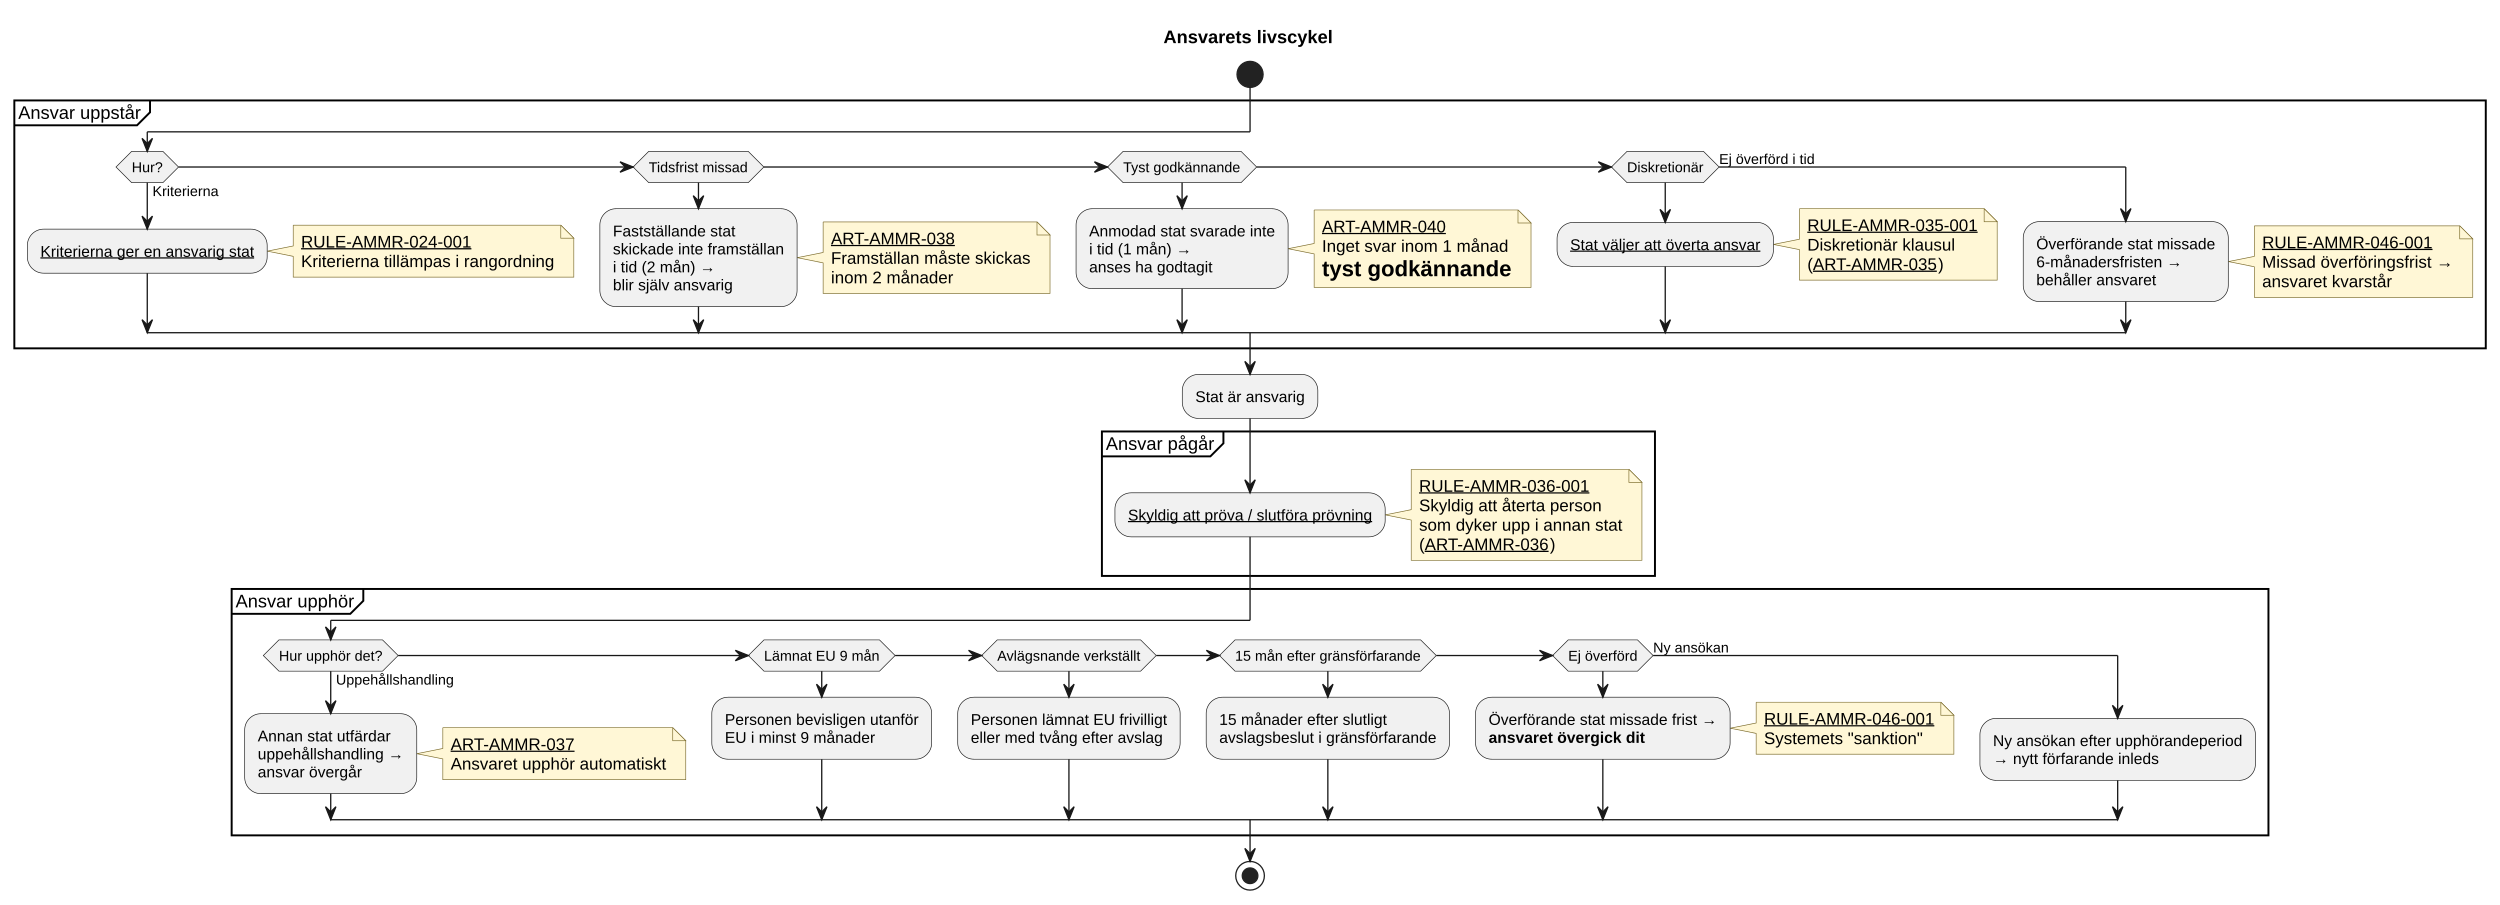
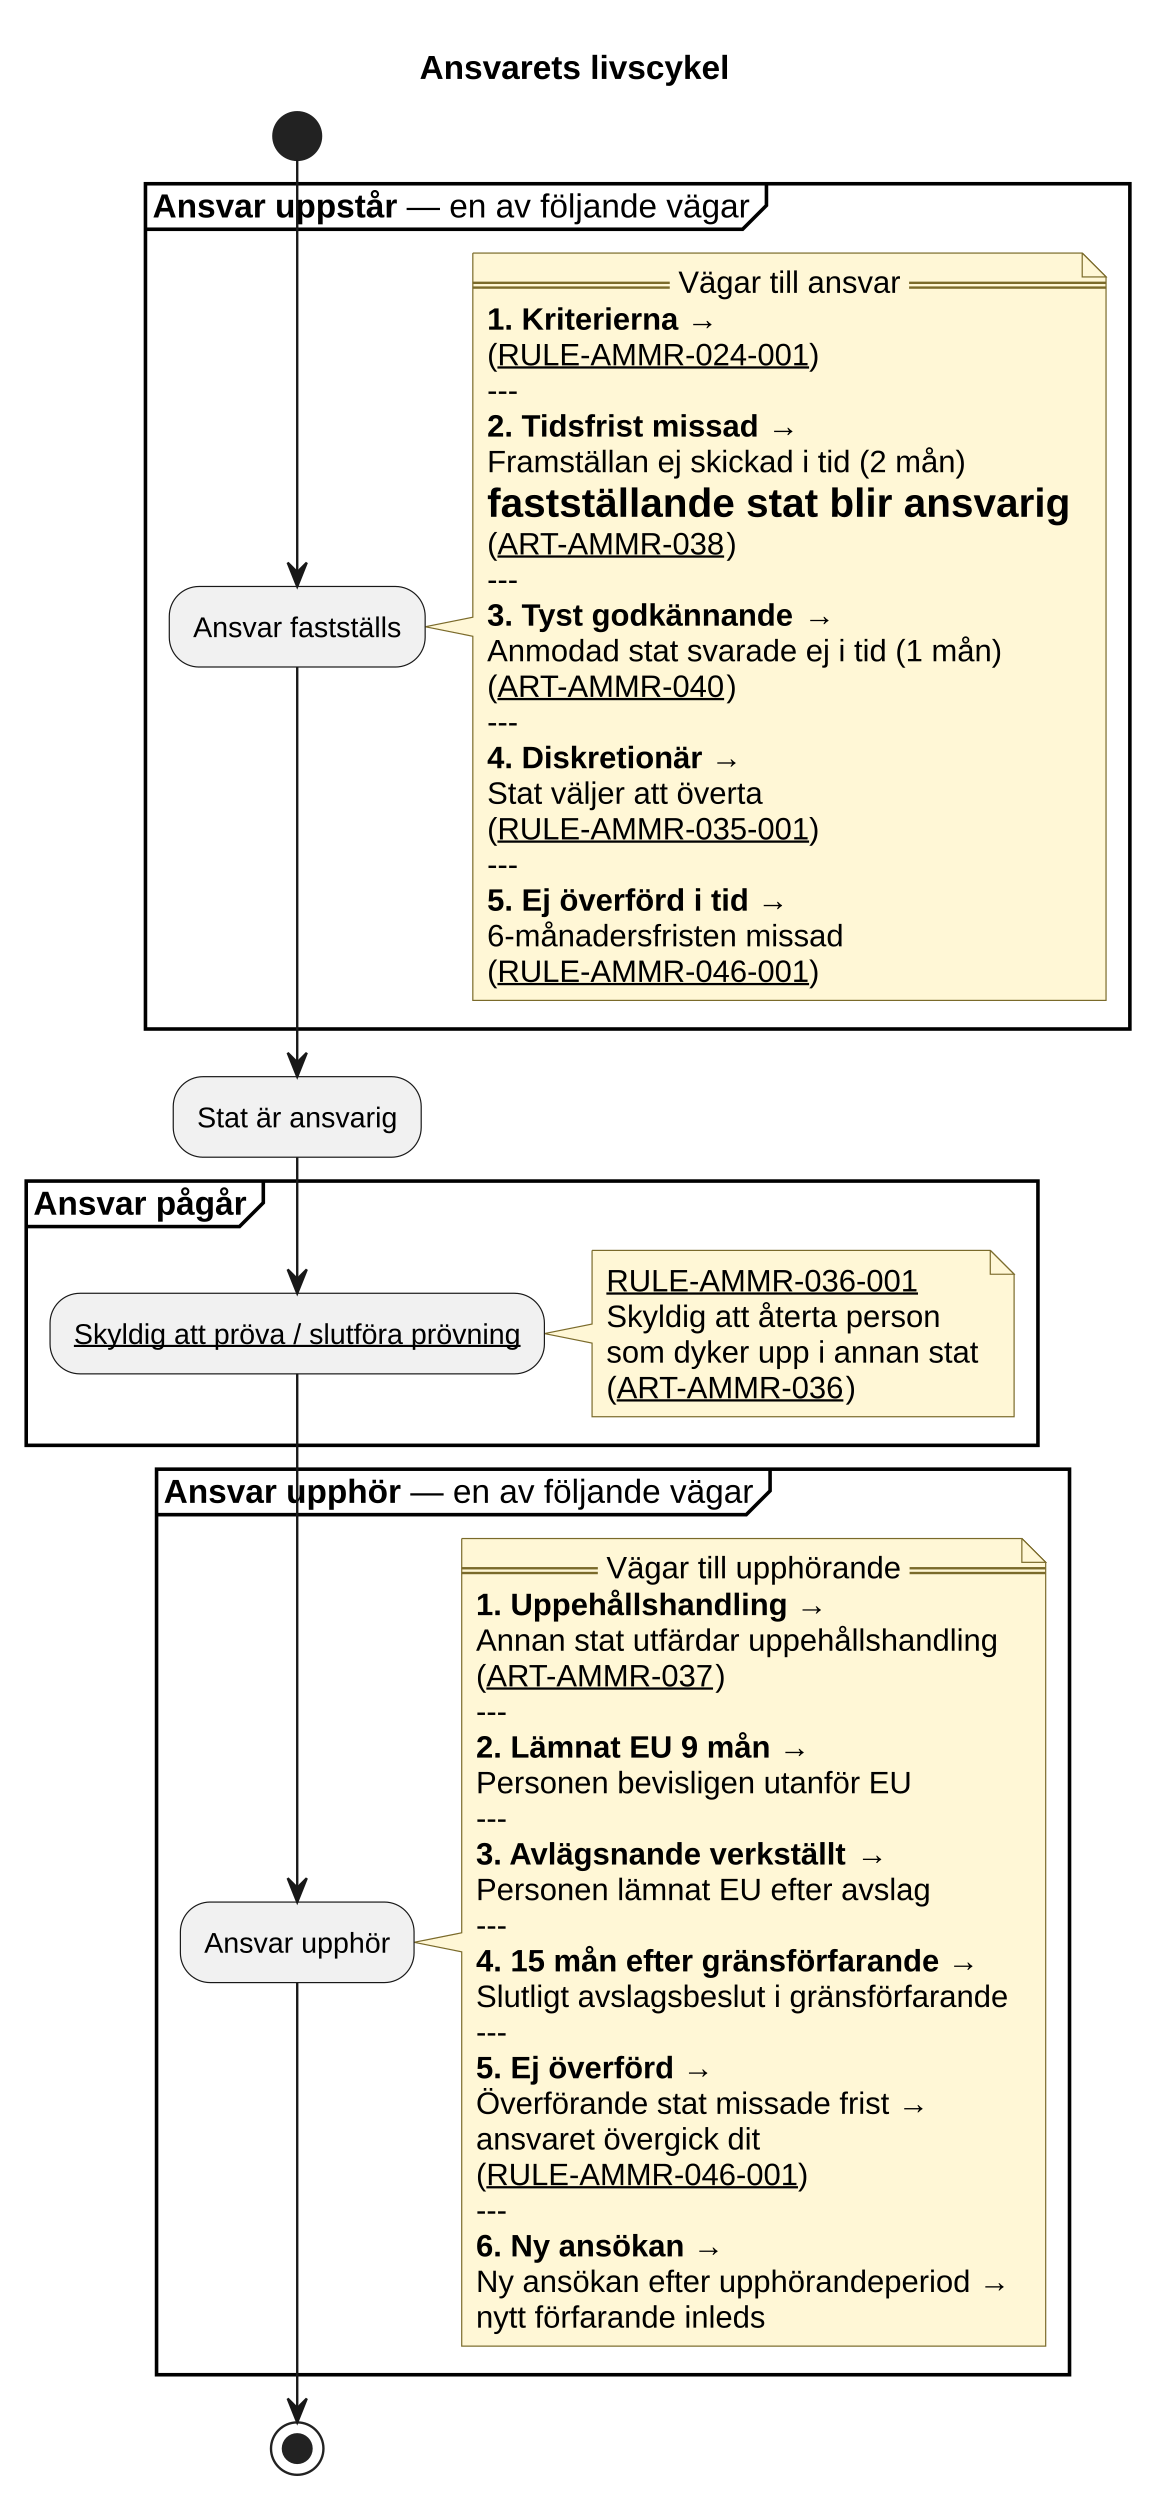
- <svg xmlns="http://www.w3.org/2000/svg" xmlns:xlink="http://www.w3.org/1999/xlink" contentStyleType="text/css" data-diagram-type="ACTIVITY" height="694px" preserveAspectRatio="none" style="width:1919px;height:694px;background:#FFFFFF;" version="1.1" viewBox="0 0 1919 694" width="1919px" zoomAndPan="magnify">
+ <svg xmlns="http://www.w3.org/2000/svg" xmlns:xlink="http://www.w3.org/1999/xlink" contentStyleType="text/css" data-diagram-type="ACTIVITY" height="1049px" preserveAspectRatio="none" style="width:485px;height:1049px;background:#FFFFFF;" version="1.1" viewBox="0 0 485 1049" width="485px" zoomAndPan="magnify">
  <defs />
  <g>
    <g class="title" data-source-line="18">
-       <text fill="#000000" font-family="Arial" font-size="14" font-weight="bold" lengthAdjust="spacing" textLength="129.978" x="893.053" y="33.132">Ansvarets livscykel</text>
+       <text fill="#000000" font-family="Arial" font-size="14" font-weight="bold" lengthAdjust="spacing" textLength="129.978" x="176.058" y="33.132">Ansvarets livscykel</text>
    </g>
-     <ellipse cx="959.542" cy="57.099" fill="#222222" rx="10" ry="10" style="stroke:#222222;stroke-width:1;" />
-     <rect fill="none" height="190.294" style="stroke:#000000;stroke-width:1.5;" width="1897.083" x="11" y="77.099" />
-     <path d="M115.158,77.099 L115.158,86.197 L105.158,96.197 L11,96.197" fill="none" style="stroke:#000000;stroke-width:1.5;" />
-     <text fill="#000000" font-family="Arial" font-size="14" lengthAdjust="spacing" textLength="94.158" x="14" y="91.231">Ansvar uppstår</text>
-     <polygon fill="#F1F1F1" points="101.04,116.197,125.04,116.197,137.04,128.197,125.04,140.197,101.04,140.197,89.04,128.197,101.04,116.197" style="stroke:#181818;stroke-width:0.5;" />
-     <text fill="#000000" font-family="Arial" font-size="11" lengthAdjust="spacing" textLength="50.741" x="117.04" y="150.515">Kriterierna</text>
-     <text fill="#000000" font-family="Arial" font-size="11" lengthAdjust="spacing" textLength="23.842" x="101.119" y="132.191">Hur?</text>
-     <path d="M225.08,172.846 L225.08,188.795 L205.08,192.795 L225.08,196.795 L225.08,212.744 A0,0 0 0 0 225.08,212.744 L440.452,212.744 A0,0 0 0 0 440.452,212.744 L440.452,182.846 L430.452,172.846 L225.08,172.846 A0,0 0 0 0 225.08,172.846" fill="#FFF7D6" style="stroke:#7A6A2A;stroke-width:0.5;" />
-     <path d="M430.452,172.846 L430.452,182.846 L440.452,182.846 L430.452,172.846" fill="#FFF7D6" style="stroke:#7A6A2A;stroke-width:0.5;" />
+     <ellipse cx="124.715" cy="57.099" fill="#222222" rx="10" ry="10" style="stroke:#222222;stroke-width:1;" />
+     <rect fill="none" height="354.673" style="stroke:#000000;stroke-width:1.5;" width="413.062" x="61.033" y="77.099" />
+     <path d="M321.598,77.099 L321.598,86.197 L311.598,96.197 L61.033,96.197" fill="none" style="stroke:#000000;stroke-width:1.5;" />
+     <text fill="#000000" font-family="Arial" font-size="14" font-weight="bold" lengthAdjust="spacing" textLength="102.696" x="64.033" y="91.231">Ansvar uppstår</text>
+     <text fill="#000000" font-family="Arial" font-size="14" lengthAdjust="spacing" textLength="143.978" x="170.619" y="91.231">— en av följande vägar</text>
+     <path d="M198.397,106.197 L198.397,258.984 L178.397,262.984 L198.397,266.984 L198.397,419.772 A0,0 0 0 0 198.397,419.772 L464.095,419.772 A0,0 0 0 0 464.095,419.772 L464.095,116.197 L454.095,106.197 L198.397,106.197 A0,0 0 0 0 198.397,106.197" fill="#FFF7D6" style="stroke:#7A6A2A;stroke-width:0.5;" />
+     <path d="M454.095,106.197 L454.095,116.197 L464.095,116.197 L454.095,106.197" fill="#FFF7D6" style="stroke:#7A6A2A;stroke-width:0.5;" />
+     <line style="stroke:#7A6A2A;stroke-width:1;" x1="198.397" x2="281.029" y1="118.672" y2="118.672" />
+     <line style="stroke:#7A6A2A;stroke-width:1;" x1="198.397" x2="281.029" y1="120.672" y2="120.672" />
+     <text fill="#000000" font-family="Arial" font-size="13" lengthAdjust="spacing" textLength="93.209" x="284.641" y="122.891">Vägar till ansvar</text>
+     <line style="stroke:#7A6A2A;stroke-width:1;" x1="381.462" x2="464.095" y1="118.672" y2="118.672" />
+     <line style="stroke:#7A6A2A;stroke-width:1;" x1="381.462" x2="464.095" y1="120.672" y2="120.672" />
+     <text fill="#000000" font-family="Arial" font-size="13" font-weight="bold" lengthAdjust="spacing" textLength="80.203" x="204.397" y="138.34">1. Kriterierna</text>
+     <text fill="#000000" font-family="Arial" font-size="13" lengthAdjust="spacing" textLength="13" x="288.211" y="138.34">→</text>
+     <text fill="#000000" font-family="Arial" font-size="13" lengthAdjust="spacing" textLength="4.329" x="204.397" y="153.289">(</text>
    <a href="../rules/rule-ammr-024-001.md" target="_top" title="../rules/rule-ammr-024-001.md" xlink:actuate="onRequest" xlink:href="../rules/rule-ammr-024-001.md" xlink:show="new" xlink:title="../rules/rule-ammr-024-001.md" xlink:type="simple">
-       <text fill="#000000" font-family="Arial" font-size="13" lengthAdjust="spacing" text-decoration="underline" textLength="130.762" x="231.08" y="190.04">RULE-AMMR-024-001</text>
+       <text fill="#000000" font-family="Arial" font-size="13" lengthAdjust="spacing" text-decoration="underline" textLength="130.762" x="208.726" y="153.289">RULE-AMMR-024-001</text>
    </a>
-     <text fill="#000000" font-family="Arial" font-size="13" lengthAdjust="spacing" textLength="194.372" x="231.08" y="204.989">Kriterierna tillämpas i rangordning</text>
-     <rect fill="#F1F1F1" height="33.799" rx="12.5" ry="12.5" style="stroke:#181818;stroke-width:0.5;" width="184.08" x="21" y="175.895" />
-     <a href="../rules/rule-ammr-024-001.md" target="_top" title="../rules/rule-ammr-024-001.md" xlink:actuate="onRequest" xlink:href="../rules/rule-ammr-024-001.md" xlink:show="new" xlink:title="../rules/rule-ammr-024-001.md" xlink:type="simple">
-       <text fill="#000000" font-family="Arial" font-size="12" lengthAdjust="spacing" text-decoration="underline" textLength="164.08" x="31" y="197.151">Kriterierna ger en ansvarig stat</text>
+     <text fill="#000000" font-family="Arial" font-size="13" lengthAdjust="spacing" textLength="4.329" x="339.487" y="153.289">)</text>
+     <text fill="#000000" font-family="Arial" font-size="13" lengthAdjust="spacing" textLength="12.987" x="204.397" y="168.237">---</text>
+     <text fill="#000000" font-family="Arial" font-size="13" font-weight="bold" lengthAdjust="spacing" textLength="114.15" x="204.397" y="183.186">2. Tidsfrist missad</text>
+     <text fill="#000000" font-family="Arial" font-size="13" lengthAdjust="spacing" textLength="13" x="322.158" y="183.186">→</text>
+     <text fill="#000000" font-family="Arial" font-size="13" lengthAdjust="spacing" textLength="200.84" x="204.397" y="198.135">Framställan ej skickad i tid (2 mån)</text>
+     <text fill="#000000" font-family="Arial" font-size="17" font-weight="bold" lengthAdjust="spacing" textLength="244.699" x="204.397" y="216.835">fastställande stat blir ansvarig</text>
+     <text fill="#000000" font-family="Arial" font-size="13" lengthAdjust="spacing" textLength="4.329" x="204.397" y="232.632">(</text>
+     <a href="../articles/ammr-038.md" target="_top" title="../articles/ammr-038.md" xlink:actuate="onRequest" xlink:href="../articles/ammr-038.md" xlink:show="new" xlink:title="../articles/ammr-038.md" xlink:type="simple">
+       <text fill="#000000" font-family="Arial" font-size="13" lengthAdjust="spacing" text-decoration="underline" textLength="96.065" x="208.726" y="232.632">ART-AMMR-038</text>
    </a>
-     <polygon fill="#F1F1F1" points="497.948,116.197,574.346,116.197,586.346,128.197,574.346,140.197,497.948,140.197,485.948,128.197,497.948,116.197" style="stroke:#181818;stroke-width:0.5;" />
-     <text fill="#000000" font-family="Arial" font-size="11" lengthAdjust="spacing" textLength="76.398" x="497.948" y="132.191">Tidsfrist missad</text>
-     <path d="M631.842,170.372 L631.842,193.795 L611.842,197.795 L631.842,201.795 L631.842,225.218 A0,0 0 0 0 631.842,225.218 L805.992,225.218 A0,0 0 0 0 805.992,225.218 L805.992,180.372 L795.992,170.372 L631.842,170.372 A0,0 0 0 0 631.842,170.372" fill="#FFF7D6" style="stroke:#7A6A2A;stroke-width:0.5;" />
-     <path d="M795.992,170.372 L795.992,180.372 L805.992,180.372 L795.992,170.372" fill="#FFF7D6" style="stroke:#7A6A2A;stroke-width:0.5;" />
-     <a href="../articles/ammr-038.md" target="_top" title="../articles/ammr-038.md" xlink:actuate="onRequest" xlink:href="../articles/ammr-038.md" xlink:show="new" xlink:title="../articles/ammr-038.md" xlink:type="simple">
-       <text fill="#000000" font-family="Arial" font-size="13" lengthAdjust="spacing" text-decoration="underline" textLength="96.065" x="637.842" y="187.566">ART-AMMR-038</text>
+     <text fill="#000000" font-family="Arial" font-size="13" lengthAdjust="spacing" textLength="4.329" x="304.791" y="232.632">)</text>
+     <text fill="#000000" font-family="Arial" font-size="13" lengthAdjust="spacing" textLength="12.987" x="204.397" y="247.581">---</text>
+     <text fill="#000000" font-family="Arial" font-size="13" font-weight="bold" lengthAdjust="spacing" textLength="129.302" x="204.397" y="262.529">3. Tyst godkännande</text>
+     <text fill="#000000" font-family="Arial" font-size="13" lengthAdjust="spacing" textLength="13" x="337.31" y="262.529">→</text>
+     <text fill="#000000" font-family="Arial" font-size="13" lengthAdjust="spacing" textLength="216.049" x="204.397" y="277.478">Anmodad stat svarade ej i tid (1 mån)</text>
+     <text fill="#000000" font-family="Arial" font-size="13" lengthAdjust="spacing" textLength="4.329" x="204.397" y="292.427">(</text>
+     <a href="../articles/ammr-040.md" target="_top" title="../articles/ammr-040.md" xlink:actuate="onRequest" xlink:href="../articles/ammr-040.md" xlink:show="new" xlink:title="../articles/ammr-040.md" xlink:type="simple">
+       <text fill="#000000" font-family="Arial" font-size="13" lengthAdjust="spacing" text-decoration="underline" textLength="96.065" x="208.726" y="292.427">ART-AMMR-040</text>
    </a>
-     <text fill="#000000" font-family="Arial" font-size="13" lengthAdjust="spacing" textLength="153.15" x="637.842" y="202.514">Framställan måste skickas</text>
-     <text fill="#000000" font-family="Arial" font-size="13" lengthAdjust="spacing" textLength="93.939" x="637.842" y="217.463">inom 2 månader</text>
-     <rect fill="#F1F1F1" height="75.195" rx="12.5" ry="12.5" style="stroke:#181818;stroke-width:0.5;" width="151.391" x="460.452" y="160.197" />
-     <text fill="#000000" font-family="Arial" font-size="12" lengthAdjust="spacing" textLength="94.049" x="470.452" y="181.453">Fastställande stat</text>
-     <text fill="#000000" font-family="Arial" font-size="12" lengthAdjust="spacing" textLength="131.391" x="470.452" y="195.252">skickade inte framställan</text>
-     <text fill="#000000" font-family="Arial" font-size="12" lengthAdjust="spacing" textLength="78.686" x="470.452" y="209.051">i tid (2 mån) →</text>
-     <text fill="#000000" font-family="Arial" font-size="12" lengthAdjust="spacing" textLength="92.033" x="470.452" y="222.85">blir själv ansvarig</text>
-     <polygon fill="#F1F1F1" points="862.114,116.197,952.622,116.197,964.622,128.197,952.622,140.197,862.114,140.197,850.114,128.197,862.114,116.197" style="stroke:#181818;stroke-width:0.5;" />
-     <text fill="#000000" font-family="Arial" font-size="11" lengthAdjust="spacing" textLength="90.508" x="862.114" y="132.191">Tyst godkännande</text>
-     <path d="M1008.744,161.173 L1008.744,186.895 L988.744,190.895 L1008.744,194.895 L1008.744,220.618 A0,0 0 0 0 1008.744,220.618 L1175.207,220.618 A0,0 0 0 0 1175.207,220.618 L1175.207,171.173 L1165.207,161.173 L1008.744,161.173 A0,0 0 0 0 1008.744,161.173" fill="#FFF7D6" style="stroke:#7A6A2A;stroke-width:0.5;" />
-     <path d="M1165.207,161.173 L1165.207,171.173 L1175.207,171.173 L1165.207,161.173" fill="#FFF7D6" style="stroke:#7A6A2A;stroke-width:0.5;" />
-     <a href="../articles/ammr-040.md" target="_top" title="../articles/ammr-040.md" xlink:actuate="onRequest" xlink:href="../articles/ammr-040.md" xlink:show="new" xlink:title="../articles/ammr-040.md" xlink:type="simple">
-       <text fill="#000000" font-family="Arial" font-size="13" lengthAdjust="spacing" text-decoration="underline" textLength="96.065" x="1014.744" y="178.367">ART-AMMR-040</text>
+     <text fill="#000000" font-family="Arial" font-size="13" lengthAdjust="spacing" textLength="4.329" x="304.791" y="292.427">)</text>
+     <text fill="#000000" font-family="Arial" font-size="13" lengthAdjust="spacing" textLength="12.987" x="204.397" y="307.375">---</text>
+     <text fill="#000000" font-family="Arial" font-size="13" font-weight="bold" lengthAdjust="spacing" textLength="90.314" x="204.397" y="322.324">4. Diskretionär</text>
+     <text fill="#000000" font-family="Arial" font-size="13" lengthAdjust="spacing" textLength="13" x="298.323" y="322.324">→</text>
+     <text fill="#000000" font-family="Arial" font-size="13" lengthAdjust="spacing" textLength="115.61" x="204.397" y="337.273">Stat väljer att överta</text>
+     <text fill="#000000" font-family="Arial" font-size="13" lengthAdjust="spacing" textLength="4.329" x="204.397" y="352.222">(</text>
+     <a href="../rules/rule-ammr-035-001.md" target="_top" title="../rules/rule-ammr-035-001.md" xlink:actuate="onRequest" xlink:href="../rules/rule-ammr-035-001.md" xlink:show="new" xlink:title="../rules/rule-ammr-035-001.md" xlink:type="simple">
+       <text fill="#000000" font-family="Arial" font-size="13" lengthAdjust="spacing" text-decoration="underline" textLength="130.762" x="208.726" y="352.222">RULE-AMMR-035-001</text>
    </a>
-     <text fill="#000000" font-family="Arial" font-size="13" lengthAdjust="spacing" textLength="143.076" x="1014.744" y="193.315">Inget svar inom 1 månad</text>
-     <text fill="#000000" font-family="Arial" font-size="17" font-weight="bold" lengthAdjust="spacing" textLength="145.463" x="1014.744" y="212.016">tyst godkännande</text>
-     <rect fill="#F1F1F1" height="61.397" rx="12.5" ry="12.5" style="stroke:#181818;stroke-width:0.5;" width="162.752" x="825.992" y="160.197" />
-     <text fill="#000000" font-family="Arial" font-size="12" lengthAdjust="spacing" textLength="142.752" x="835.992" y="181.453">Anmodad stat svarade inte</text>
-     <text fill="#000000" font-family="Arial" font-size="12" lengthAdjust="spacing" textLength="78.686" x="835.992" y="195.252">i tid (1 mån) →</text>
-     <text fill="#000000" font-family="Arial" font-size="12" lengthAdjust="spacing" textLength="94.74" x="835.992" y="209.051">anses ha godtagit</text>
-     <polygon fill="#F1F1F1" points="1248.899,116.197,1307.583,116.197,1319.583,128.197,1307.583,140.197,1248.899,140.197,1236.899,128.197,1248.899,116.197" style="stroke:#181818;stroke-width:0.5;" />
-     <text fill="#000000" font-family="Arial" font-size="11" lengthAdjust="spacing" textLength="58.685" x="1248.899" y="132.191">Diskretionär</text>
-     <text fill="#000000" font-family="Arial" font-size="11" lengthAdjust="spacing" textLength="73.364" x="1319.583" y="125.866">Ej överförd i tid</text>
-     <path d="M1381.275,160.197 L1381.275,183.62 L1361.275,187.62 L1381.275,191.62 L1381.275,215.043 A0,0 0 0 0 1381.275,215.043 L1533.037,215.043 A0,0 0 0 0 1533.037,215.043 L1533.037,170.197 L1523.037,160.197 L1381.275,160.197 A0,0 0 0 0 1381.275,160.197" fill="#FFF7D6" style="stroke:#7A6A2A;stroke-width:0.5;" />
-     <path d="M1523.037,160.197 L1523.037,170.197 L1533.037,170.197 L1523.037,160.197" fill="#FFF7D6" style="stroke:#7A6A2A;stroke-width:0.5;" />
-     <a href="../rules/rule-ammr-035-001.md" target="_top" title="../rules/rule-ammr-035-001.md" xlink:actuate="onRequest" xlink:href="../rules/rule-ammr-035-001.md" xlink:show="new" xlink:title="../rules/rule-ammr-035-001.md" xlink:type="simple">
-       <text fill="#000000" font-family="Arial" font-size="13" lengthAdjust="spacing" text-decoration="underline" textLength="130.762" x="1387.275" y="177.391">RULE-AMMR-035-001</text>
+     <text fill="#000000" font-family="Arial" font-size="13" lengthAdjust="spacing" textLength="4.329" x="339.487" y="352.222">)</text>
+     <text fill="#000000" font-family="Arial" font-size="13" lengthAdjust="spacing" textLength="12.987" x="204.397" y="367.17">---</text>
+     <text fill="#000000" font-family="Arial" font-size="13" font-weight="bold" lengthAdjust="spacing" textLength="109.795" x="204.397" y="382.119">5. Ej överförd i tid</text>
+     <text fill="#000000" font-family="Arial" font-size="13" lengthAdjust="spacing" textLength="13" x="317.804" y="382.119">→</text>
+     <text fill="#000000" font-family="Arial" font-size="13" lengthAdjust="spacing" textLength="149.557" x="204.397" y="397.068">6-månadersfristen missad</text>
+     <text fill="#000000" font-family="Arial" font-size="13" lengthAdjust="spacing" textLength="4.329" x="204.397" y="412.017">(</text>
+     <a href="../rules/rule-ammr-046-001.md" target="_top" title="../rules/rule-ammr-046-001.md" xlink:actuate="onRequest" xlink:href="../rules/rule-ammr-046-001.md" xlink:show="new" xlink:title="../rules/rule-ammr-046-001.md" xlink:type="simple">
+       <text fill="#000000" font-family="Arial" font-size="13" lengthAdjust="spacing" text-decoration="underline" textLength="130.762" x="208.726" y="412.017">RULE-AMMR-046-001</text>
    </a>
-     <text fill="#000000" font-family="Arial" font-size="13" lengthAdjust="spacing" textLength="113.433" x="1387.275" y="192.34">Diskretionär klausul</text>
-     <text fill="#000000" font-family="Arial" font-size="13" lengthAdjust="spacing" textLength="4.329" x="1387.275" y="207.289">(</text>
-     <a href="../articles/ammr-035.md" target="_top" title="../articles/ammr-035.md" xlink:actuate="onRequest" xlink:href="../articles/ammr-035.md" xlink:show="new" xlink:title="../articles/ammr-035.md" xlink:type="simple">
-       <text fill="#000000" font-family="Arial" font-size="13" lengthAdjust="spacing" text-decoration="underline" textLength="96.065" x="1391.604" y="207.289">ART-AMMR-035</text>
+     <text fill="#000000" font-family="Arial" font-size="13" lengthAdjust="spacing" textLength="4.329" x="339.487" y="412.017">)</text>
+     <rect fill="#F1F1F1" height="33.799" rx="12.5" ry="12.5" style="stroke:#181818;stroke-width:0.5;" width="107.363" x="71.033" y="246.085" />
+     <text fill="#000000" font-family="Arial" font-size="12" lengthAdjust="spacing" textLength="87.363" x="81.033" y="267.341">Ansvar fastställs</text>
+     <rect fill="#F1F1F1" height="33.799" rx="12.5" ry="12.5" style="stroke:#181818;stroke-width:0.5;" width="104.041" x="72.694" y="451.772" />
+     <text fill="#000000" font-family="Arial" font-size="12" lengthAdjust="spacing" textLength="84.041" x="82.694" y="473.027">Stat är ansvarig</text>
+     <rect fill="none" height="110.894" style="stroke:#000000;stroke-width:1.5;" width="424.519" x="11" y="495.57" />
+     <path d="M110.482,495.57 L110.482,504.669 L100.482,514.669 L11,514.669" fill="none" style="stroke:#000000;stroke-width:1.5;" />
+     <text fill="#000000" font-family="Arial" font-size="14" font-weight="bold" lengthAdjust="spacing" textLength="89.482" x="14" y="509.702">Ansvar pågår</text>
+     <path d="M248.43,524.669 L248.43,555.566 L228.43,559.566 L248.43,563.566 L248.43,594.464 A0,0 0 0 0 248.43,594.464 L425.519,594.464 A0,0 0 0 0 425.519,594.464 L425.519,534.669 L415.519,524.669 L248.43,524.669 A0,0 0 0 0 248.43,524.669" fill="#FFF7D6" style="stroke:#7A6A2A;stroke-width:0.5;" />
+     <path d="M415.519,524.669 L415.519,534.669 L425.519,534.669 L415.519,524.669" fill="#FFF7D6" style="stroke:#7A6A2A;stroke-width:0.5;" />
+     <a href="../rules/rule-ammr-036-001.md" target="_top" title="../rules/rule-ammr-036-001.md" xlink:actuate="onRequest" xlink:href="../rules/rule-ammr-036-001.md" xlink:show="new" xlink:title="../rules/rule-ammr-036-001.md" xlink:type="simple">
+       <text fill="#000000" font-family="Arial" font-size="13" lengthAdjust="spacing" text-decoration="underline" textLength="130.762" x="254.43" y="541.863">RULE-AMMR-036-001</text>
    </a>
-     <text fill="#000000" font-family="Arial" font-size="13" lengthAdjust="spacing" textLength="4.329" x="1487.67" y="207.289">)</text>
-     <rect fill="#F1F1F1" height="33.799" rx="12.5" ry="12.5" style="stroke:#181818;stroke-width:0.5;" width="166.068" x="1195.207" y="170.721" />
-     <a href="../rules/rule-ammr-035-001.md" target="_top" title="../rules/rule-ammr-035-001.md" xlink:actuate="onRequest" xlink:href="../rules/rule-ammr-035-001.md" xlink:show="new" xlink:title="../rules/rule-ammr-035-001.md" xlink:type="simple">
-       <text fill="#000000" font-family="Arial" font-size="12" lengthAdjust="spacing" text-decoration="underline" textLength="146.068" x="1205.207" y="191.977">Stat väljer att överta ansvar</text>
+     <text fill="#000000" font-family="Arial" font-size="13" lengthAdjust="spacing" textLength="140.188" x="254.43" y="556.812">Skyldig att återta person</text>
+     <text fill="#000000" font-family="Arial" font-size="13" lengthAdjust="spacing" textLength="156.089" x="254.43" y="571.76">som dyker upp i annan stat</text>
+     <text fill="#000000" font-family="Arial" font-size="13" lengthAdjust="spacing" textLength="4.329" x="254.43" y="586.709">(</text>
+     <a href="../articles/ammr-036.md" target="_top" title="../articles/ammr-036.md" xlink:actuate="onRequest" xlink:href="../articles/ammr-036.md" xlink:show="new" xlink:title="../articles/ammr-036.md" xlink:type="simple">
+       <text fill="#000000" font-family="Arial" font-size="13" lengthAdjust="spacing" text-decoration="underline" textLength="96.065" x="258.759" y="586.709">ART-AMMR-036</text>
    </a>
-     <path d="M1730.434,173.372 L1730.434,196.795 L1710.434,200.795 L1730.434,204.795 L1730.434,228.218 A0,0 0 0 0 1730.434,228.218 L1898.083,228.218 A0,0 0 0 0 1898.083,228.218 L1898.083,183.372 L1888.083,173.372 L1730.434,173.372 A0,0 0 0 0 1730.434,173.372" fill="#FFF7D6" style="stroke:#7A6A2A;stroke-width:0.5;" />
-     <path d="M1888.083,173.372 L1888.083,183.372 L1898.083,183.372 L1888.083,173.372" fill="#FFF7D6" style="stroke:#7A6A2A;stroke-width:0.5;" />
+     <text fill="#000000" font-family="Arial" font-size="13" lengthAdjust="spacing" textLength="4.329" x="354.824" y="586.709">)</text>
+     <rect fill="#F1F1F1" height="33.799" rx="12.5" ry="12.5" style="stroke:#181818;stroke-width:0.5;" width="207.43" x="21" y="542.667" />
+     <a href="../rules/rule-ammr-036-001.md" target="_top" title="../rules/rule-ammr-036-001.md" xlink:actuate="onRequest" xlink:href="../rules/rule-ammr-036-001.md" xlink:show="new" xlink:title="../rules/rule-ammr-036-001.md" xlink:type="simple">
+       <text fill="#000000" font-family="Arial" font-size="12" lengthAdjust="spacing" text-decoration="underline" textLength="187.43" x="31" y="563.923">Skyldig att pröva / slutföra prövning</text>
+     </a>
+     <rect fill="none" height="379.971" style="stroke:#000000;stroke-width:1.5;" width="383.081" x="65.691" y="616.464" />
+     <path d="M323.125,616.464 L323.125,625.562 L313.125,635.562 L65.691,635.562" fill="none" style="stroke:#000000;stroke-width:1.5;" />
+     <text fill="#000000" font-family="Arial" font-size="14" font-weight="bold" lengthAdjust="spacing" textLength="99.565" x="68.691" y="630.596">Ansvar upphör</text>
+     <text fill="#000000" font-family="Arial" font-size="14" lengthAdjust="spacing" textLength="143.978" x="172.147" y="630.596">— en av följande vägar</text>
+     <path d="M193.738,645.562 L193.738,810.999 L173.738,814.999 L193.738,818.999 L193.738,984.435 A0,0 0 0 0 193.738,984.435 L438.772,984.435 A0,0 0 0 0 438.772,984.435 L438.772,655.562 L428.772,645.562 L193.738,645.562 A0,0 0 0 0 193.738,645.562" fill="#FFF7D6" style="stroke:#7A6A2A;stroke-width:0.5;" />
+     <path d="M428.772,645.562 L428.772,655.562 L438.772,655.562 L428.772,645.562" fill="#FFF7D6" style="stroke:#7A6A2A;stroke-width:0.5;" />
+     <line style="stroke:#7A6A2A;stroke-width:1;" x1="193.738" x2="250.849" y1="658.037" y2="658.037" />
+     <line style="stroke:#7A6A2A;stroke-width:1;" x1="193.738" x2="250.849" y1="660.037" y2="660.037" />
+     <text fill="#000000" font-family="Arial" font-size="13" lengthAdjust="spacing" textLength="123.589" x="254.461" y="662.256">Vägar till upphörande</text>
+     <line style="stroke:#7A6A2A;stroke-width:1;" x1="381.662" x2="438.772" y1="658.037" y2="658.037" />
+     <line style="stroke:#7A6A2A;stroke-width:1;" x1="381.662" x2="438.772" y1="660.037" y2="660.037" />
+     <text fill="#000000" font-family="Arial" font-size="13" font-weight="bold" lengthAdjust="spacing" textLength="130.736" x="199.738" y="677.705">1. Uppehållshandling</text>
+     <text fill="#000000" font-family="Arial" font-size="13" lengthAdjust="spacing" textLength="13" x="334.086" y="677.705">→</text>
+     <text fill="#000000" font-family="Arial" font-size="13" lengthAdjust="spacing" textLength="218.994" x="199.738" y="692.654">Annan stat utfärdar uppehållshandling</text>
+     <text fill="#000000" font-family="Arial" font-size="13" lengthAdjust="spacing" textLength="4.329" x="199.738" y="707.602">(</text>
+     <a href="../articles/ammr-037.md" target="_top" title="../articles/ammr-037.md" xlink:actuate="onRequest" xlink:href="../articles/ammr-037.md" xlink:show="new" xlink:title="../articles/ammr-037.md" xlink:type="simple">
+       <text fill="#000000" font-family="Arial" font-size="13" lengthAdjust="spacing" text-decoration="underline" textLength="96.065" x="204.067" y="707.602">ART-AMMR-037</text>
+     </a>
+     <text fill="#000000" font-family="Arial" font-size="13" lengthAdjust="spacing" textLength="4.329" x="300.133" y="707.602">)</text>
+     <text fill="#000000" font-family="Arial" font-size="13" lengthAdjust="spacing" textLength="12.987" x="199.738" y="722.551">---</text>
+     <text fill="#000000" font-family="Arial" font-size="13" font-weight="bold" lengthAdjust="spacing" textLength="123.538" x="199.738" y="737.5">2. Lämnat EU 9 mån</text>
+     <text fill="#000000" font-family="Arial" font-size="13" lengthAdjust="spacing" textLength="13" x="326.888" y="737.5">→</text>
+     <text fill="#000000" font-family="Arial" font-size="13" lengthAdjust="spacing" textLength="182.832" x="199.738" y="752.449">Personen bevisligen utanför EU</text>
+     <text fill="#000000" font-family="Arial" font-size="13" lengthAdjust="spacing" textLength="12.987" x="199.738" y="767.398">---</text>
+     <text fill="#000000" font-family="Arial" font-size="13" font-weight="bold" lengthAdjust="spacing" textLength="156.07" x="199.738" y="782.346">3. Avlägsnande verkställt</text>
+     <text fill="#000000" font-family="Arial" font-size="13" lengthAdjust="spacing" textLength="13" x="359.42" y="782.346">→</text>
+     <text fill="#000000" font-family="Arial" font-size="13" lengthAdjust="spacing" textLength="190.766" x="199.738" y="797.295">Personen lämnat EU efter avslag</text>
+     <text fill="#000000" font-family="Arial" font-size="13" lengthAdjust="spacing" textLength="12.987" x="199.738" y="812.244">---</text>
+     <text fill="#000000" font-family="Arial" font-size="13" font-weight="bold" lengthAdjust="spacing" textLength="194.346" x="199.738" y="827.192">4. 15 mån efter gränsförfarande</text>
+     <text fill="#000000" font-family="Arial" font-size="13" lengthAdjust="spacing" textLength="13" x="397.696" y="827.192">→</text>
+     <text fill="#000000" font-family="Arial" font-size="13" lengthAdjust="spacing" textLength="223.292" x="199.738" y="842.141">Slutligt avslagsbeslut i gränsförfarande</text>
+     <text fill="#000000" font-family="Arial" font-size="13" lengthAdjust="spacing" textLength="12.987" x="199.738" y="857.09">---</text>
+     <text fill="#000000" font-family="Arial" font-size="13" font-weight="bold" lengthAdjust="spacing" textLength="83.078" x="199.738" y="872.039">5. Ej överförd</text>
+     <text fill="#000000" font-family="Arial" font-size="13" lengthAdjust="spacing" textLength="13" x="286.428" y="872.039">→</text>
+     <text fill="#000000" font-family="Arial" font-size="13" lengthAdjust="spacing" textLength="190.011" x="199.738" y="886.987">Överförande stat missade frist →</text>
+     <text fill="#000000" font-family="Arial" font-size="13" lengthAdjust="spacing" textLength="119.222" x="199.738" y="901.936">ansvaret övergick dit</text>
+     <text fill="#000000" font-family="Arial" font-size="13" lengthAdjust="spacing" textLength="4.329" x="199.738" y="916.885">(</text>
    <a href="../rules/rule-ammr-046-001.md" target="_top" title="../rules/rule-ammr-046-001.md" xlink:actuate="onRequest" xlink:href="../rules/rule-ammr-046-001.md" xlink:show="new" xlink:title="../rules/rule-ammr-046-001.md" xlink:type="simple">
-       <text fill="#000000" font-family="Arial" font-size="13" lengthAdjust="spacing" text-decoration="underline" textLength="130.762" x="1736.434" y="190.566">RULE-AMMR-046-001</text>
+       <text fill="#000000" font-family="Arial" font-size="13" lengthAdjust="spacing" text-decoration="underline" textLength="130.762" x="204.067" y="916.885">RULE-AMMR-046-001</text>
    </a>
-     <text fill="#000000" font-family="Arial" font-size="13" lengthAdjust="spacing" textLength="146.65" x="1736.434" y="205.514">Missad överföringsfrist →</text>
-     <text fill="#000000" font-family="Arial" font-size="13" lengthAdjust="spacing" textLength="99.703" x="1736.434" y="220.463">ansvaret kvarstår</text>
-     <rect fill="#F1F1F1" height="61.397" rx="12.5" ry="12.5" style="stroke:#181818;stroke-width:0.5;" width="157.397" x="1553.037" y="170.097" />
-     <text fill="#000000" font-family="Arial" font-size="12" lengthAdjust="spacing" textLength="137.397" x="1563.037" y="191.352">Överförande stat missade</text>
-     <text fill="#000000" font-family="Arial" font-size="12" lengthAdjust="spacing" textLength="112.043" x="1563.037" y="205.151">6-månadersfristen →</text>
-     <text fill="#000000" font-family="Arial" font-size="12" lengthAdjust="spacing" textLength="92.057" x="1563.037" y="218.95">behåller ansvaret</text>
-     <rect fill="#F1F1F1" height="33.799" rx="12.5" ry="12.5" style="stroke:#181818;stroke-width:0.5;" width="104.041" x="907.521" y="287.393" />
-     <text fill="#000000" font-family="Arial" font-size="12" lengthAdjust="spacing" textLength="84.041" x="917.521" y="308.648">Stat är ansvarig</text>
-     <rect fill="none" height="110.894" style="stroke:#000000;stroke-width:1.5;" width="424.519" x="845.827" y="331.191" />
-     <path d="M939.096,331.191 L939.096,340.29 L929.096,350.29 L845.827,350.29" fill="none" style="stroke:#000000;stroke-width:1.5;" />
-     <text fill="#000000" font-family="Arial" font-size="14" lengthAdjust="spacing" textLength="83.269" x="848.827" y="345.323">Ansvar pågår</text>
-     <path d="M1083.257,360.29 L1083.257,391.188 L1063.257,395.188 L1083.257,399.188 L1083.257,430.085 A0,0 0 0 0 1083.257,430.085 L1260.345,430.085 A0,0 0 0 0 1260.345,430.085 L1260.345,370.29 L1250.345,360.29 L1083.257,360.29 A0,0 0 0 0 1083.257,360.29" fill="#FFF7D6" style="stroke:#7A6A2A;stroke-width:0.5;" />
-     <path d="M1250.345,360.29 L1250.345,370.29 L1260.345,370.29 L1250.345,360.29" fill="#FFF7D6" style="stroke:#7A6A2A;stroke-width:0.5;" />
-     <a href="../rules/rule-ammr-036-001.md" target="_top" title="../rules/rule-ammr-036-001.md" xlink:actuate="onRequest" xlink:href="../rules/rule-ammr-036-001.md" xlink:show="new" xlink:title="../rules/rule-ammr-036-001.md" xlink:type="simple">
-       <text fill="#000000" font-family="Arial" font-size="13" lengthAdjust="spacing" text-decoration="underline" textLength="130.762" x="1089.257" y="377.484">RULE-AMMR-036-001</text>
-     </a>
-     <text fill="#000000" font-family="Arial" font-size="13" lengthAdjust="spacing" textLength="140.188" x="1089.257" y="392.433">Skyldig att återta person</text>
-     <text fill="#000000" font-family="Arial" font-size="13" lengthAdjust="spacing" textLength="156.089" x="1089.257" y="407.381">som dyker upp i annan stat</text>
-     <text fill="#000000" font-family="Arial" font-size="13" lengthAdjust="spacing" textLength="4.329" x="1089.257" y="422.33">(</text>
-     <a href="../articles/ammr-036.md" target="_top" title="../articles/ammr-036.md" xlink:actuate="onRequest" xlink:href="../articles/ammr-036.md" xlink:show="new" xlink:title="../articles/ammr-036.md" xlink:type="simple">
-       <text fill="#000000" font-family="Arial" font-size="13" lengthAdjust="spacing" text-decoration="underline" textLength="96.065" x="1093.586" y="422.33">ART-AMMR-036</text>
-     </a>
-     <text fill="#000000" font-family="Arial" font-size="13" lengthAdjust="spacing" textLength="4.329" x="1189.651" y="422.33">)</text>
-     <rect fill="#F1F1F1" height="33.799" rx="12.5" ry="12.5" style="stroke:#181818;stroke-width:0.5;" width="207.43" x="855.827" y="378.288" />
-     <a href="../rules/rule-ammr-036-001.md" target="_top" title="../rules/rule-ammr-036-001.md" xlink:actuate="onRequest" xlink:href="../rules/rule-ammr-036-001.md" xlink:show="new" xlink:title="../rules/rule-ammr-036-001.md" xlink:type="simple">
-       <text fill="#000000" font-family="Arial" font-size="12" lengthAdjust="spacing" text-decoration="underline" textLength="187.43" x="865.827" y="399.544">Skyldig att pröva / slutföra prövning</text>
-     </a>
-     <rect fill="none" height="189.144" style="stroke:#000000;stroke-width:1.5;" width="1563.438" x="177.823" y="452.085" />
-     <path d="M278.877,452.085 L278.877,461.184 L268.877,471.184 L177.823,471.184" fill="none" style="stroke:#000000;stroke-width:1.5;" />
-     <text fill="#000000" font-family="Arial" font-size="14" lengthAdjust="spacing" textLength="91.055" x="180.823" y="466.217">Ansvar upphör</text>
-     <polygon fill="#F1F1F1" points="214.116,491.184,293.613,491.184,305.613,503.184,293.613,515.184,214.116,515.184,202.116,503.184,214.116,491.184" style="stroke:#181818;stroke-width:0.5;" />
-     <text fill="#000000" font-family="Arial" font-size="11" lengthAdjust="spacing" textLength="90.514" x="257.865" y="525.501">Uppehållshandling</text>
-     <text fill="#000000" font-family="Arial" font-size="11" lengthAdjust="spacing" textLength="79.498" x="214.116" y="507.177">Hur upphör det?</text>
-     <path d="M339.907,558.582 L339.907,574.531 L319.907,578.531 L339.907,582.531 L339.907,598.48 A0,0 0 0 0 339.907,598.48 L526.384,598.48 A0,0 0 0 0 526.384,598.48 L526.384,568.582 L516.384,558.582 L339.907,558.582 A0,0 0 0 0 339.907,558.582" fill="#FFF7D6" style="stroke:#7A6A2A;stroke-width:0.5;" />
-     <path d="M516.384,558.582 L516.384,568.582 L526.384,568.582 L516.384,558.582" fill="#FFF7D6" style="stroke:#7A6A2A;stroke-width:0.5;" />
-     <a href="../articles/ammr-037.md" target="_top" title="../articles/ammr-037.md" xlink:actuate="onRequest" xlink:href="../articles/ammr-037.md" xlink:show="new" xlink:title="../articles/ammr-037.md" xlink:type="simple">
-       <text fill="#000000" font-family="Arial" font-size="13" lengthAdjust="spacing" text-decoration="underline" textLength="96.065" x="345.907" y="575.776">ART-AMMR-037</text>
-     </a>
-     <text fill="#000000" font-family="Arial" font-size="13" lengthAdjust="spacing" textLength="165.477" x="345.907" y="590.725">Ansvaret upphör automatiskt</text>
-     <rect fill="#F1F1F1" height="61.397" rx="12.5" ry="12.5" style="stroke:#181818;stroke-width:0.5;" width="132.084" x="187.823" y="547.832" />
-     <text fill="#000000" font-family="Arial" font-size="12" lengthAdjust="spacing" textLength="102.064" x="197.823" y="569.088">Annan stat utfärdar</text>
-     <text fill="#000000" font-family="Arial" font-size="12" lengthAdjust="spacing" textLength="112.084" x="197.823" y="582.887">uppehållshandling →</text>
-     <text fill="#000000" font-family="Arial" font-size="12" lengthAdjust="spacing" textLength="80.039" x="197.823" y="596.686">ansvar övergår</text>
-     <polygon fill="#F1F1F1" points="586.438,491.184,675.093,491.184,687.093,503.184,675.093,515.184,586.438,515.184,574.438,503.184,586.438,491.184" style="stroke:#181818;stroke-width:0.5;" />
-     <text fill="#000000" font-family="Arial" font-size="11" lengthAdjust="spacing" textLength="88.655" x="586.438" y="507.177">Lämnat EU 9 mån</text>
-     <rect fill="#F1F1F1" height="47.598" rx="12.5" ry="12.5" style="stroke:#181818;stroke-width:0.5;" width="168.764" x="546.384" y="535.184" />
-     <text fill="#000000" font-family="Arial" font-size="12" lengthAdjust="spacing" textLength="148.764" x="556.384" y="556.439">Personen bevisligen utanför</text>
-     <text fill="#000000" font-family="Arial" font-size="12" lengthAdjust="spacing" textLength="115.377" x="556.384" y="570.238">EU i minst 9 månader</text>
-     <polygon fill="#F1F1F1" points="765.481,491.184,875.54,491.184,887.54,503.184,875.54,515.184,765.481,515.184,753.481,503.184,765.481,491.184" style="stroke:#181818;stroke-width:0.5;" />
-     <text fill="#000000" font-family="Arial" font-size="11" lengthAdjust="spacing" textLength="110.059" x="765.481" y="507.177">Avlägsnande verkställt</text>
-     <rect fill="#F1F1F1" height="47.598" rx="12.5" ry="12.5" style="stroke:#181818;stroke-width:0.5;" width="170.727" x="735.148" y="535.184" />
-     <text fill="#000000" font-family="Arial" font-size="12" lengthAdjust="spacing" textLength="150.727" x="745.148" y="556.439">Personen lämnat EU frivilligt</text>
-     <text fill="#000000" font-family="Arial" font-size="12" lengthAdjust="spacing" textLength="147.41" x="745.148" y="570.238">eller med tvång efter avslag</text>
-     <polygon fill="#F1F1F1" points="948.019,491.184,1090.493,491.184,1102.493,503.184,1090.493,515.184,948.019,515.184,936.019,503.184,948.019,491.184" style="stroke:#181818;stroke-width:0.5;" />
-     <text fill="#000000" font-family="Arial" font-size="11" lengthAdjust="spacing" textLength="142.474" x="948.019" y="507.177">15 mån efter gränsförfarande</text>
-     <rect fill="#F1F1F1" height="47.598" rx="12.5" ry="12.5" style="stroke:#181818;stroke-width:0.5;" width="186.764" x="925.874" y="535.184" />
-     <text fill="#000000" font-family="Arial" font-size="12" lengthAdjust="spacing" textLength="128.736" x="935.874" y="556.439">15 månader efter slutligt</text>
-     <text fill="#000000" font-family="Arial" font-size="12" lengthAdjust="spacing" textLength="166.764" x="935.874" y="570.238">avslagsbeslut i gränsförfarande</text>
-     <polygon fill="#F1F1F1" points="1203.74,491.184,1256.93,491.184,1268.93,503.184,1256.93,515.184,1203.74,515.184,1191.74,503.184,1203.74,491.184" style="stroke:#181818;stroke-width:0.5;" />
-     <text fill="#000000" font-family="Arial" font-size="11" lengthAdjust="spacing" textLength="53.19" x="1203.74" y="507.177">Ej överförd</text>
-     <text fill="#000000" font-family="Arial" font-size="11" lengthAdjust="spacing" textLength="58.088" x="1268.93" y="500.853">Ny ansökan</text>
-     <path d="M1348.032,539.034 L1348.032,554.982 L1328.032,558.982 L1348.032,562.982 L1348.032,578.931 A0,0 0 0 0 1348.032,578.931 L1499.794,578.931 A0,0 0 0 0 1499.794,578.931 L1499.794,549.034 L1489.794,539.034 L1348.032,539.034 A0,0 0 0 0 1348.032,539.034" fill="#FFF7D6" style="stroke:#7A6A2A;stroke-width:0.5;" />
-     <path d="M1489.794,539.034 L1489.794,549.034 L1499.794,549.034 L1489.794,539.034" fill="#FFF7D6" style="stroke:#7A6A2A;stroke-width:0.5;" />
-     <a href="../rules/rule-ammr-046-001.md" target="_top" title="../rules/rule-ammr-046-001.md" xlink:actuate="onRequest" xlink:href="../rules/rule-ammr-046-001.md" xlink:show="new" xlink:title="../rules/rule-ammr-046-001.md" xlink:type="simple">
-       <text fill="#000000" font-family="Arial" font-size="13" lengthAdjust="spacing" text-decoration="underline" textLength="130.762" x="1354.032" y="556.227">RULE-AMMR-046-001</text>
-     </a>
-     <text fill="#000000" font-family="Arial" font-size="13" lengthAdjust="spacing" textLength="121.945" x="1354.032" y="571.176">Systemets "sanktion"</text>
-     <rect fill="#F1F1F1" height="47.598" rx="12.5" ry="12.5" style="stroke:#181818;stroke-width:0.5;" width="195.394" x="1132.638" y="535.184" />
-     <text fill="#000000" font-family="Arial" font-size="12" lengthAdjust="spacing" textLength="175.394" x="1142.638" y="556.439">Överförande stat missade frist →</text>
-     <text fill="#000000" font-family="Arial" font-size="12" font-weight="bold" lengthAdjust="spacing" textLength="120.053" x="1142.638" y="570.238">ansvaret övergick dit</text>
-     <rect fill="#F1F1F1" height="47.598" rx="12.5" ry="12.5" style="stroke:#181818;stroke-width:0.5;" width="211.467" x="1519.794" y="551.408" />
-     <text fill="#000000" font-family="Arial" font-size="12" lengthAdjust="spacing" textLength="191.467" x="1529.794" y="572.663">Ny ansökan efter upphörandeperiod</text>
-     <text fill="#000000" font-family="Arial" font-size="12" lengthAdjust="spacing" textLength="127.4" x="1529.794" y="586.462">→ nytt förfarande inleds</text>
-     <ellipse cx="959.542" cy="672.229" fill="none" rx="11" ry="11" style="stroke:#222222;stroke-width:1;" />
-     <ellipse cx="959.542" cy="672.229" fill="#222222" rx="6" ry="6" style="stroke:#222222;stroke-width:1;" />
-     <line style="stroke:#181818;stroke-width:1;" x1="113.04" x2="113.04" y1="140.197" y2="175.895" />
-     <polygon fill="#181818" points="109.04,165.895,113.04,175.895,117.04,165.895,113.04,169.895" style="stroke:#181818;stroke-width:1;" />
-     <line style="stroke:#181818;stroke-width:1;" x1="113.04" x2="113.04" y1="209.694" y2="255.393" />
-     <polygon fill="#181818" points="109.04,245.393,113.04,255.393,117.04,245.393,113.04,249.393" style="stroke:#181818;stroke-width:1;" />
-     <line style="stroke:#181818;stroke-width:1;" x1="536.147" x2="536.147" y1="140.197" y2="160.197" />
-     <polygon fill="#181818" points="532.147,150.197,536.147,160.197,540.147,150.197,536.147,154.197" style="stroke:#181818;stroke-width:1;" />
-     <line style="stroke:#181818;stroke-width:1;" x1="536.147" x2="536.147" y1="235.393" y2="255.393" />
-     <polygon fill="#181818" points="532.147,245.393,536.147,255.393,540.147,245.393,536.147,249.393" style="stroke:#181818;stroke-width:1;" />
-     <line style="stroke:#181818;stroke-width:1;" x1="907.368" x2="907.368" y1="140.197" y2="160.197" />
-     <polygon fill="#181818" points="903.368,150.197,907.368,160.197,911.368,150.197,907.368,154.197" style="stroke:#181818;stroke-width:1;" />
-     <line style="stroke:#181818;stroke-width:1;" x1="907.368" x2="907.368" y1="221.594" y2="255.393" />
-     <polygon fill="#181818" points="903.368,245.393,907.368,255.393,911.368,245.393,907.368,249.393" style="stroke:#181818;stroke-width:1;" />
-     <line style="stroke:#181818;stroke-width:1;" x1="1278.241" x2="1278.241" y1="140.197" y2="170.721" />
-     <polygon fill="#181818" points="1274.241,160.721,1278.241,170.721,1282.241,160.721,1278.241,164.721" style="stroke:#181818;stroke-width:1;" />
-     <line style="stroke:#181818;stroke-width:1;" x1="1278.241" x2="1278.241" y1="204.52" y2="255.393" />
-     <polygon fill="#181818" points="1274.241,245.393,1278.241,255.393,1282.241,245.393,1278.241,249.393" style="stroke:#181818;stroke-width:1;" />
-     <line style="stroke:#181818;stroke-width:1;" x1="137.04" x2="485.948" y1="128.197" y2="128.197" />
-     <polygon fill="#181818" points="475.948,124.197,485.948,128.197,475.948,132.197,479.948,128.197" style="stroke:#181818;stroke-width:1;" />
-     <line style="stroke:#181818;stroke-width:1;" x1="586.346" x2="850.114" y1="128.197" y2="128.197" />
-     <polygon fill="#181818" points="840.114,124.197,850.114,128.197,840.114,132.197,844.114,128.197" style="stroke:#181818;stroke-width:1;" />
-     <line style="stroke:#181818;stroke-width:1;" x1="964.622" x2="1236.899" y1="128.197" y2="128.197" />
-     <polygon fill="#181818" points="1226.899,124.197,1236.899,128.197,1226.899,132.197,1230.899,128.197" style="stroke:#181818;stroke-width:1;" />
-     <line style="stroke:#181818;stroke-width:1;" x1="959.542" x2="959.542" y1="67.099" y2="101.197" />
-     <line style="stroke:#181818;stroke-width:1;" x1="959.542" x2="113.04" y1="101.197" y2="101.197" />
-     <line style="stroke:#181818;stroke-width:1;" x1="113.04" x2="113.04" y1="101.197" y2="116.197" />
-     <polygon fill="#181818" points="109.04,106.197,113.04,116.197,117.04,106.197,113.04,110.197" style="stroke:#181818;stroke-width:1;" />
-     <line style="stroke:#181818;stroke-width:1;" x1="1319.583" x2="1631.735" y1="128.197" y2="128.197" />
-     <line style="stroke:#181818;stroke-width:1;" x1="1631.735" x2="1631.735" y1="128.197" y2="170.097" />
-     <polygon fill="#181818" points="1627.735,160.097,1631.735,170.097,1635.735,160.097,1631.735,164.097" style="stroke:#181818;stroke-width:1;" />
-     <line style="stroke:#181818;stroke-width:1;" x1="1631.735" x2="1631.735" y1="231.493" y2="255.393" />
-     <polygon fill="#181818" points="1627.735,245.393,1631.735,255.393,1635.735,245.393,1631.735,249.393" style="stroke:#181818;stroke-width:1;" />
-     <line style="stroke:#181818;stroke-width:1;" x1="113.04" x2="1631.735" y1="255.393" y2="255.393" />
-     <line style="stroke:#181818;stroke-width:1;" x1="959.542" x2="959.542" y1="255.393" y2="287.393" />
-     <polygon fill="#181818" points="955.542,277.393,959.542,287.393,963.542,277.393,959.542,281.393" style="stroke:#181818;stroke-width:1;" />
-     <line style="stroke:#181818;stroke-width:1;" x1="959.542" x2="959.542" y1="321.191" y2="378.288" />
-     <polygon fill="#181818" points="955.542,368.288,959.542,378.288,963.542,368.288,959.542,372.288" style="stroke:#181818;stroke-width:1;" />
-     <line style="stroke:#181818;stroke-width:1;" x1="253.865" x2="253.865" y1="515.184" y2="547.832" />
-     <polygon fill="#181818" points="249.865,537.832,253.865,547.832,257.865,537.832,253.865,541.832" style="stroke:#181818;stroke-width:1;" />
-     <line style="stroke:#181818;stroke-width:1;" x1="253.865" x2="253.865" y1="609.229" y2="629.229" />
-     <polygon fill="#181818" points="249.865,619.229,253.865,629.229,257.865,619.229,253.865,623.229" style="stroke:#181818;stroke-width:1;" />
-     <line style="stroke:#181818;stroke-width:1;" x1="630.766" x2="630.766" y1="515.184" y2="535.184" />
-     <polygon fill="#181818" points="626.766,525.184,630.766,535.184,634.766,525.184,630.766,529.184" style="stroke:#181818;stroke-width:1;" />
-     <line style="stroke:#181818;stroke-width:1;" x1="630.766" x2="630.766" y1="582.781" y2="629.229" />
-     <polygon fill="#181818" points="626.766,619.229,630.766,629.229,634.766,619.229,630.766,623.229" style="stroke:#181818;stroke-width:1;" />
-     <line style="stroke:#181818;stroke-width:1;" x1="820.511" x2="820.511" y1="515.184" y2="535.184" />
-     <polygon fill="#181818" points="816.511,525.184,820.511,535.184,824.511,525.184,820.511,529.184" style="stroke:#181818;stroke-width:1;" />
-     <line style="stroke:#181818;stroke-width:1;" x1="820.511" x2="820.511" y1="582.781" y2="629.229" />
-     <polygon fill="#181818" points="816.511,619.229,820.511,629.229,824.511,619.229,820.511,623.229" style="stroke:#181818;stroke-width:1;" />
-     <line style="stroke:#181818;stroke-width:1;" x1="1019.256" x2="1019.256" y1="515.184" y2="535.184" />
-     <polygon fill="#181818" points="1015.256,525.184,1019.256,535.184,1023.256,525.184,1019.256,529.184" style="stroke:#181818;stroke-width:1;" />
-     <line style="stroke:#181818;stroke-width:1;" x1="1019.256" x2="1019.256" y1="582.781" y2="629.229" />
-     <polygon fill="#181818" points="1015.256,619.229,1019.256,629.229,1023.256,619.229,1019.256,623.229" style="stroke:#181818;stroke-width:1;" />
-     <line style="stroke:#181818;stroke-width:1;" x1="1230.335" x2="1230.335" y1="515.184" y2="535.184" />
-     <polygon fill="#181818" points="1226.335,525.184,1230.335,535.184,1234.335,525.184,1230.335,529.184" style="stroke:#181818;stroke-width:1;" />
-     <line style="stroke:#181818;stroke-width:1;" x1="1230.335" x2="1230.335" y1="582.781" y2="629.229" />
-     <polygon fill="#181818" points="1226.335,619.229,1230.335,629.229,1234.335,619.229,1230.335,623.229" style="stroke:#181818;stroke-width:1;" />
-     <line style="stroke:#181818;stroke-width:1;" x1="305.613" x2="574.438" y1="503.184" y2="503.184" />
-     <polygon fill="#181818" points="564.438,499.184,574.438,503.184,564.438,507.184,568.438,503.184" style="stroke:#181818;stroke-width:1;" />
-     <line style="stroke:#181818;stroke-width:1;" x1="687.093" x2="753.481" y1="503.184" y2="503.184" />
-     <polygon fill="#181818" points="743.481,499.184,753.481,503.184,743.481,507.184,747.481,503.184" style="stroke:#181818;stroke-width:1;" />
-     <line style="stroke:#181818;stroke-width:1;" x1="887.54" x2="936.019" y1="503.184" y2="503.184" />
-     <polygon fill="#181818" points="926.019,499.184,936.019,503.184,926.019,507.184,930.019,503.184" style="stroke:#181818;stroke-width:1;" />
-     <line style="stroke:#181818;stroke-width:1;" x1="1102.493" x2="1191.74" y1="503.184" y2="503.184" />
-     <polygon fill="#181818" points="1181.74,499.184,1191.74,503.184,1181.74,507.184,1185.74,503.184" style="stroke:#181818;stroke-width:1;" />
-     <line style="stroke:#181818;stroke-width:1;" x1="959.542" x2="959.542" y1="412.087" y2="476.184" />
-     <line style="stroke:#181818;stroke-width:1;" x1="959.542" x2="253.865" y1="476.184" y2="476.184" />
-     <line style="stroke:#181818;stroke-width:1;" x1="253.865" x2="253.865" y1="476.184" y2="491.184" />
-     <polygon fill="#181818" points="249.865,481.184,253.865,491.184,257.865,481.184,253.865,485.184" style="stroke:#181818;stroke-width:1;" />
-     <line style="stroke:#181818;stroke-width:1;" x1="1268.93" x2="1625.527" y1="503.184" y2="503.184" />
-     <line style="stroke:#181818;stroke-width:1;" x1="1625.527" x2="1625.527" y1="503.184" y2="551.408" />
-     <polygon fill="#181818" points="1621.527,541.408,1625.527,551.408,1629.527,541.408,1625.527,545.408" style="stroke:#181818;stroke-width:1;" />
-     <line style="stroke:#181818;stroke-width:1;" x1="1625.527" x2="1625.527" y1="599.005" y2="629.229" />
-     <polygon fill="#181818" points="1621.527,619.229,1625.527,629.229,1629.527,619.229,1625.527,623.229" style="stroke:#181818;stroke-width:1;" />
-     <line style="stroke:#181818;stroke-width:1;" x1="253.865" x2="1625.527" y1="629.229" y2="629.229" />
-     <line style="stroke:#181818;stroke-width:1;" x1="959.542" x2="959.542" y1="629.229" y2="661.229" />
-     <polygon fill="#181818" points="955.542,651.229,959.542,661.229,963.542,651.229,959.542,655.229" style="stroke:#181818;stroke-width:1;" />
+     <text fill="#000000" font-family="Arial" font-size="13" lengthAdjust="spacing" textLength="4.329" x="334.829" y="916.885">)</text>
+     <text fill="#000000" font-family="Arial" font-size="13" lengthAdjust="spacing" textLength="12.987" x="199.738" y="931.833">---</text>
+     <text fill="#000000" font-family="Arial" font-size="13" font-weight="bold" lengthAdjust="spacing" textLength="87.426" x="199.738" y="946.782">6. Ny ansökan</text>
+     <text fill="#000000" font-family="Arial" font-size="13" lengthAdjust="spacing" textLength="13" x="290.776" y="946.782">→</text>
+     <text fill="#000000" font-family="Arial" font-size="13" lengthAdjust="spacing" textLength="224.034" x="199.738" y="961.731">Ny ansökan efter upphörandeperiod →</text>
+     <text fill="#000000" font-family="Arial" font-size="13" lengthAdjust="spacing" textLength="121.405" x="199.738" y="976.68">nytt förfarande inleds</text>
+     <rect fill="#F1F1F1" height="33.799" rx="12.5" ry="12.5" style="stroke:#181818;stroke-width:0.5;" width="98.047" x="75.691" y="798.099" />
+     <text fill="#000000" font-family="Arial" font-size="12" lengthAdjust="spacing" textLength="78.047" x="85.691" y="819.355">Ansvar upphör</text>
+     <ellipse cx="124.715" cy="1027.435" fill="none" rx="11" ry="11" style="stroke:#222222;stroke-width:1;" />
+     <ellipse cx="124.715" cy="1027.435" fill="#222222" rx="6" ry="6" style="stroke:#222222;stroke-width:1;" />
+     <line style="stroke:#181818;stroke-width:1;" x1="124.715" x2="124.715" y1="67.099" y2="246.085" />
+     <polygon fill="#181818" points="120.715,236.085,124.715,246.085,128.715,236.085,124.715,240.085" style="stroke:#181818;stroke-width:1;" />
+     <line style="stroke:#181818;stroke-width:1;" x1="124.715" x2="124.715" y1="279.884" y2="451.772" />
+     <polygon fill="#181818" points="120.715,441.772,124.715,451.772,128.715,441.772,124.715,445.772" style="stroke:#181818;stroke-width:1;" />
+     <line style="stroke:#181818;stroke-width:1;" x1="124.715" x2="124.715" y1="485.57" y2="542.667" />
+     <polygon fill="#181818" points="120.715,532.667,124.715,542.667,128.715,532.667,124.715,536.667" style="stroke:#181818;stroke-width:1;" />
+     <line style="stroke:#181818;stroke-width:1;" x1="124.715" x2="124.715" y1="576.466" y2="798.099" />
+     <polygon fill="#181818" points="120.715,788.099,124.715,798.099,128.715,788.099,124.715,792.099" style="stroke:#181818;stroke-width:1;" />
+     <line style="stroke:#181818;stroke-width:1;" x1="124.715" x2="124.715" y1="831.898" y2="1016.435" />
+     <polygon fill="#181818" points="120.715,1006.435,124.715,1016.435,128.715,1006.435,124.715,1010.435" style="stroke:#181818;stroke-width:1;" />
  </g>
</svg>
